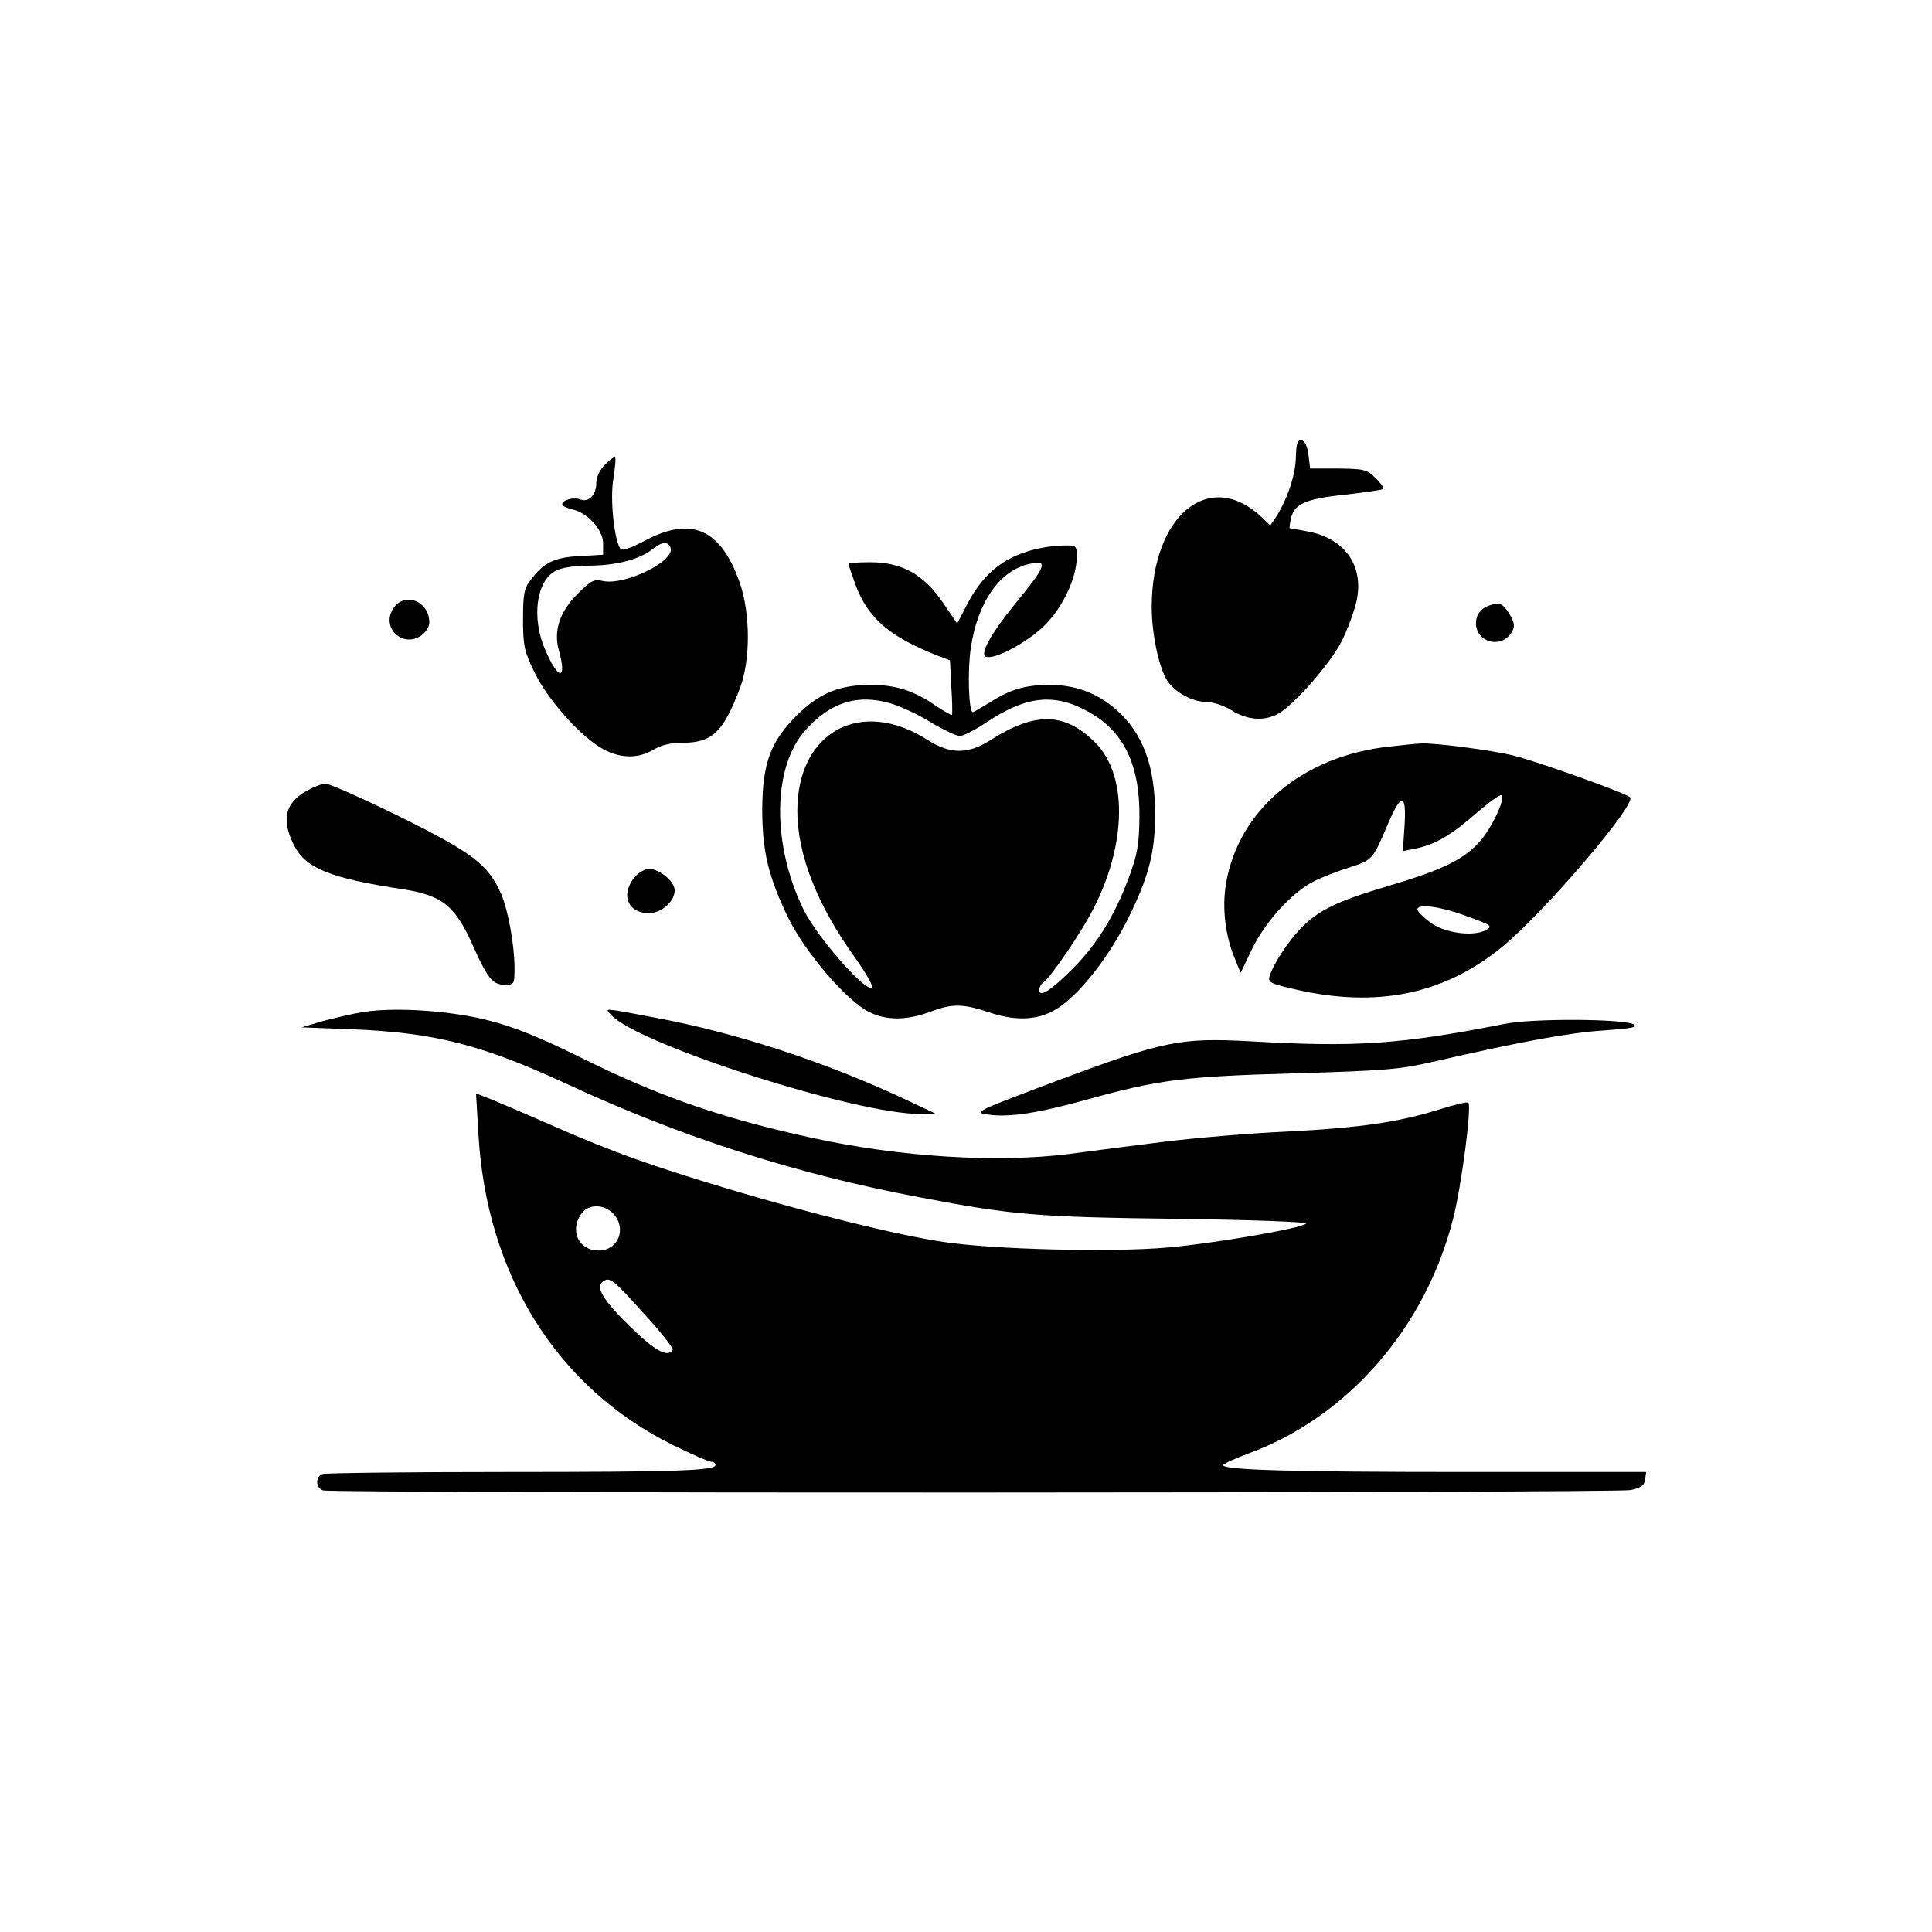
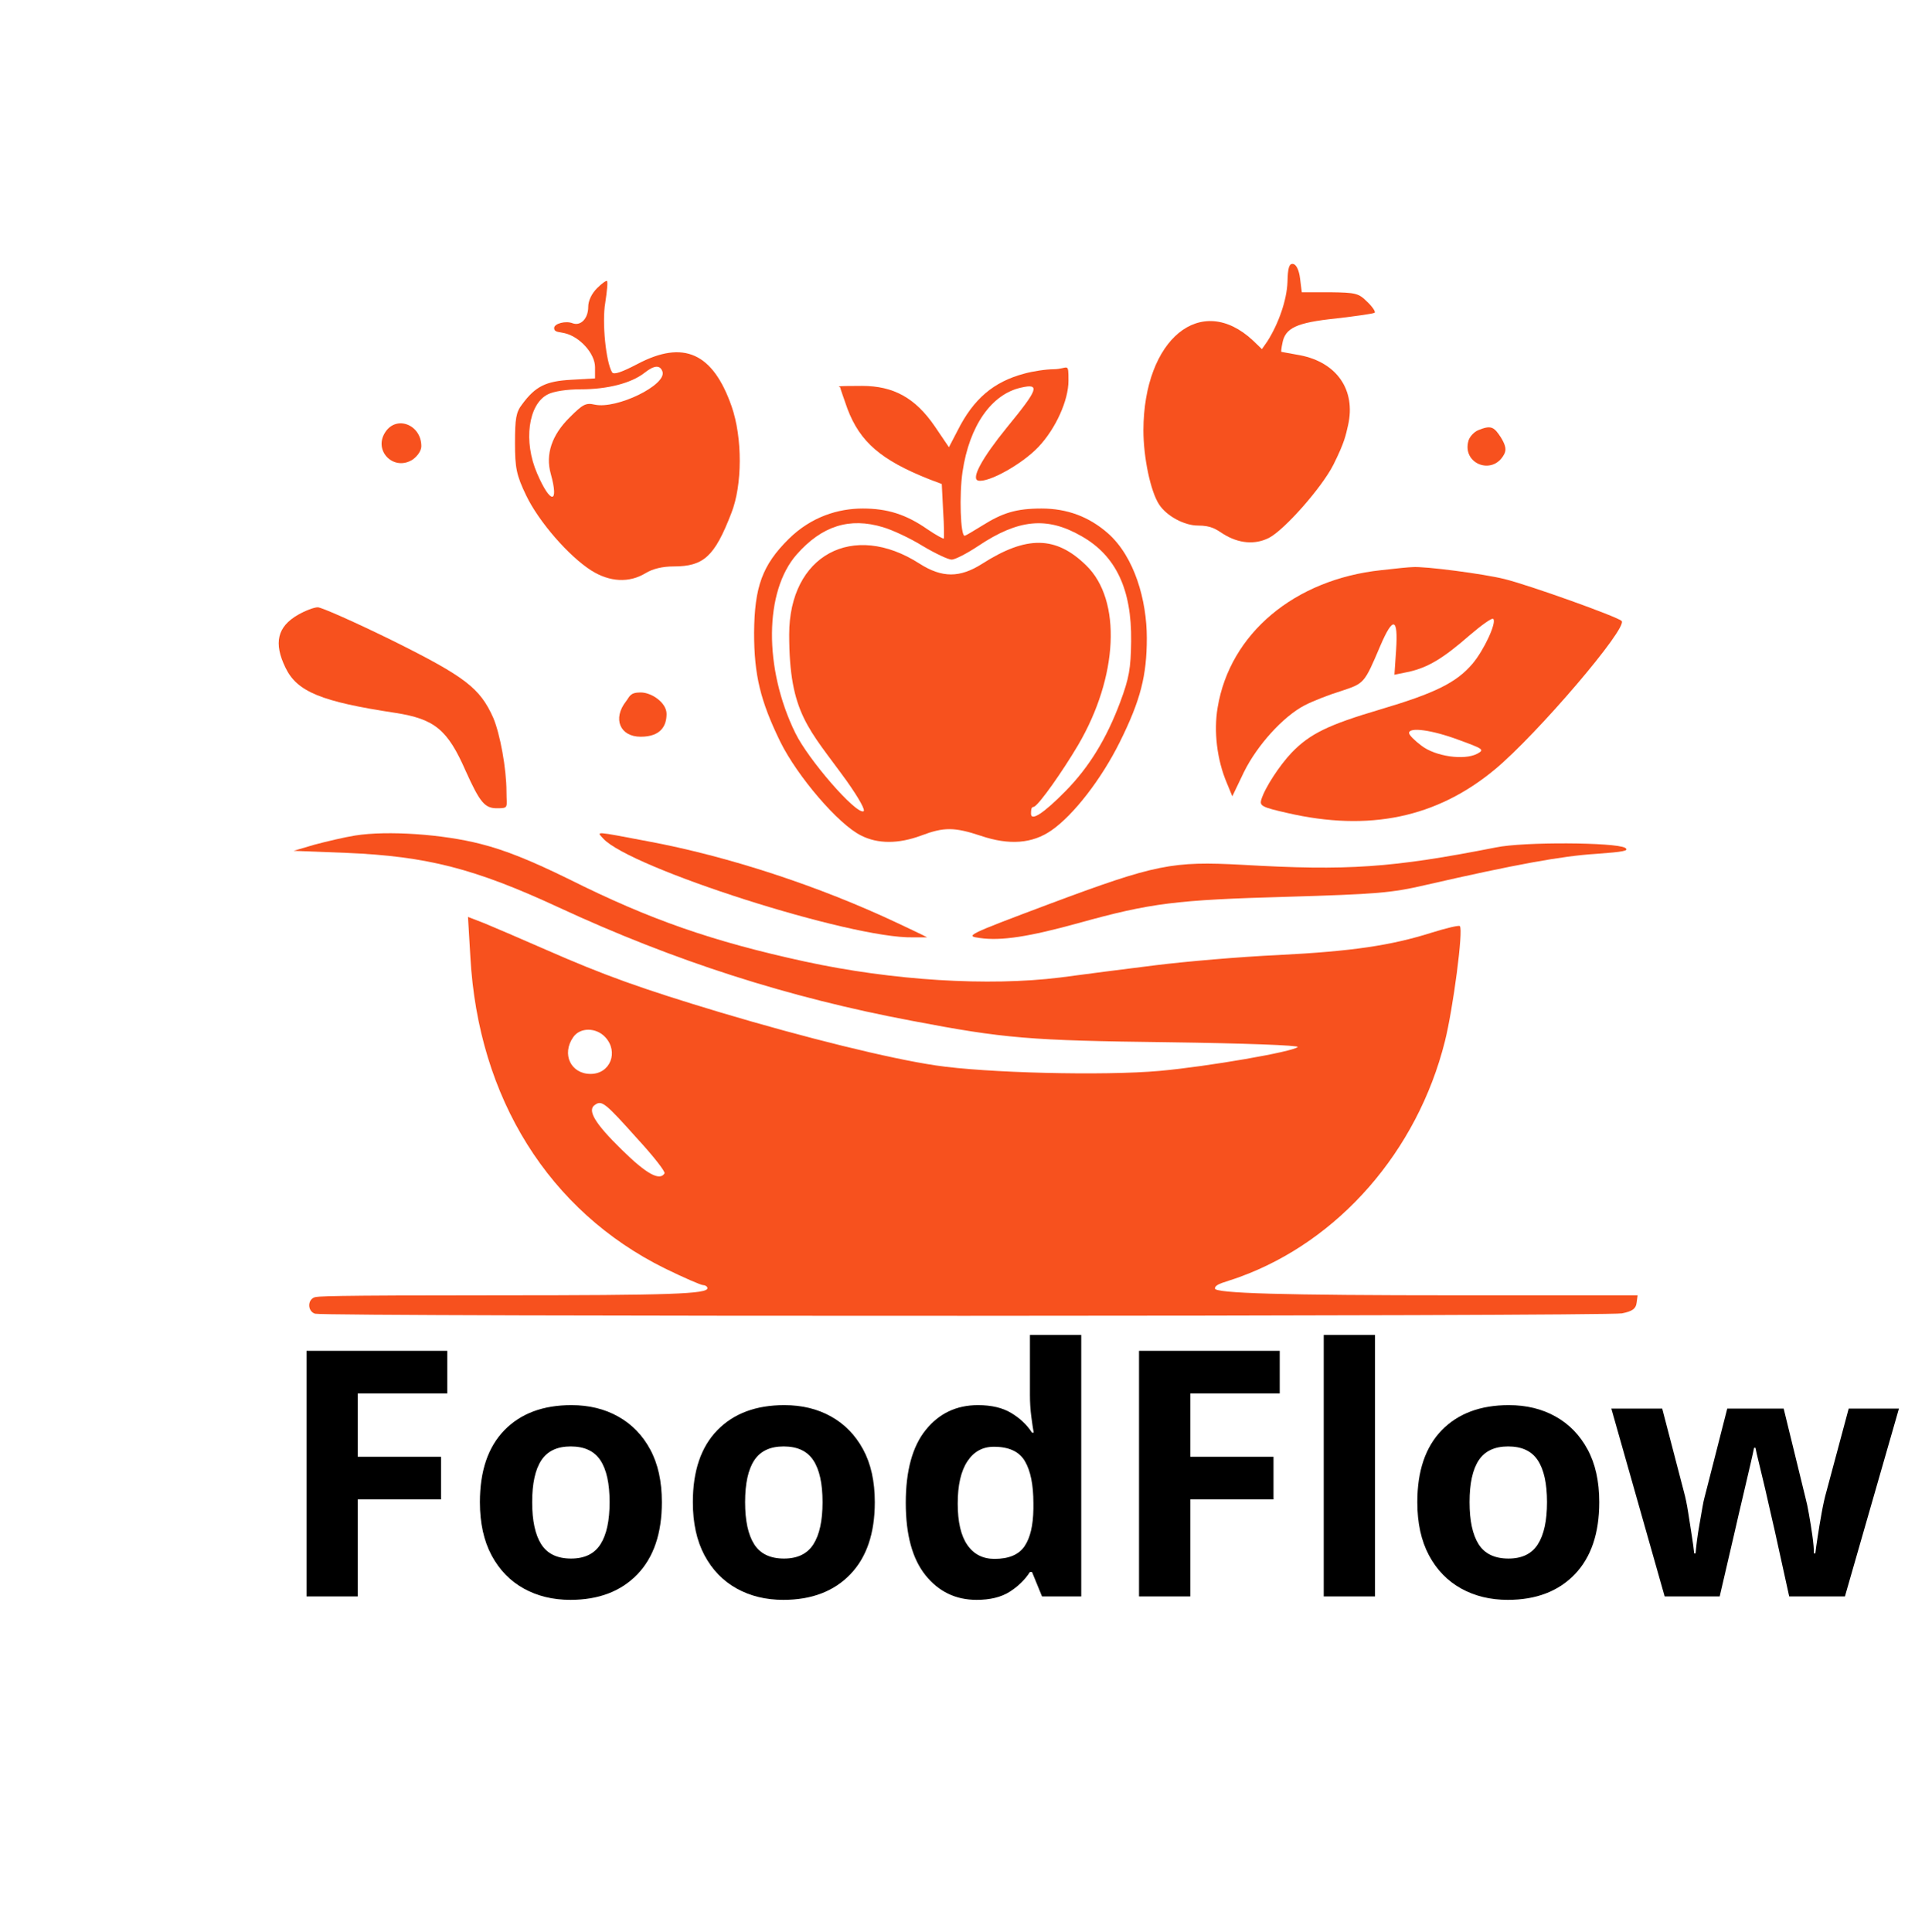
- <svg xmlns="http://www.w3.org/2000/svg" version="1.0" width="567pt" height="567pt" viewBox="0 0 567 567" preserveAspectRatio="xMidYMid meet">
-   <g transform="translate(0,567) scale(0.1,-0.1)" fill="#000000" stroke="none">
-     <path d="M3803 4325 c-2 -53 -26 -122 -59 -174 l-16 -23 -26 25 c-153 143 -321 5 -322 -263 0 -80 21 -180 46 -218 22 -34 74 -62 114 -62 20 0 53 -11 75 -25 45 -28 93 -32 134 -11 46 24 156 149 189 215 17 34 36 86 43 116 23 103 -33 184 -141 205 -29 5 -54 10 -55 10 -1 0 0 11 3 25 8 45 41 61 158 73 59 7 110 14 113 17 3 3 -7 18 -22 32 -25 25 -33 27 -109 28 l-83 0 -5 40 c-3 25 -11 41 -20 43 -12 2 -16 -10 -17 -53z" />
-     <path d="M1776 4307 c-16 -16 -26 -37 -26 -55 0 -34 -22 -57 -46 -48 -20 8 -54 -1 -54 -14 0 -5 14 -11 30 -15 45 -10 90 -60 90 -100 l0 -33 -70 -4 c-74 -4 -105 -19 -144 -72 -18 -23 -21 -42 -21 -114 0 -78 4 -94 33 -154 37 -77 125 -178 191 -220 54 -34 111 -37 159 -8 21 13 50 20 83 20 88 0 120 29 169 156 33 83 33 222 1 314 -55 157 -141 196 -277 124 -46 -24 -69 -32 -74 -24 -18 30 -30 147 -20 204 5 33 8 62 5 64 -2 2 -15 -7 -29 -21z m192 -245 c13 -39 -134 -111 -199 -97 -26 6 -35 1 -73 -37 -53 -52 -72 -109 -56 -166 25 -90 -1 -90 -40 1 -41 94 -26 203 31 232 17 9 56 15 97 15 79 0 149 18 188 49 28 22 45 23 52 3z" />
-     <path d="M3030 4056 c-90 -24 -149 -74 -196 -168 l-25 -48 -42 62 c-57 83 -121 118 -213 118 -35 0 -64 -2 -64 -5 0 -2 10 -30 21 -62 37 -98 99 -151 240 -207 l37 -14 4 -79 c3 -43 3 -80 2 -81 -1 -2 -23 10 -48 27 -63 44 -118 61 -190 61 -93 0 -151 -24 -217 -89 -78 -77 -101 -141 -102 -276 0 -123 18 -199 77 -320 50 -101 170 -242 237 -275 49 -25 110 -25 177 0 66 25 97 25 175 -1 83 -28 151 -23 207 16 65 45 147 151 201 260 61 123 79 195 79 305 0 142 -36 239 -115 308 -55 48 -119 72 -194 72 -72 0 -115 -13 -174 -50 -26 -16 -49 -30 -52 -30 -12 0 -16 121 -6 188 20 135 85 228 172 247 57 13 50 -5 -41 -116 -74 -91 -107 -152 -85 -157 30 -7 130 49 177 99 51 54 88 137 88 194 0 35 -1 35 -42 34 -24 0 -63 -6 -88 -13z m-414 -451 c27 -8 79 -32 116 -55 37 -22 75 -40 85 -40 10 0 45 18 78 40 118 79 202 87 303 29 101 -57 148 -156 146 -309 -1 -80 -6 -108 -32 -178 -40 -107 -91 -191 -161 -262 -64 -65 -101 -89 -101 -66 0 8 5 18 10 21 17 10 83 104 128 180 118 201 129 426 24 528 -89 87 -175 88 -305 5 -66 -42 -118 -42 -184 0 -196 126 -383 25 -383 -208 0 -127 58 -276 169 -430 36 -51 56 -87 49 -89 -23 -8 -162 152 -200 230 -93 190 -91 416 4 524 74 84 155 110 254 80z" />
-     <path d="M1154 3884 c-36 -55 26 -116 81 -80 14 10 25 26 25 39 0 63 -73 92 -106 41z" />
-     <path d="M4363 3890 c-12 -5 -24 -18 -28 -29 -22 -69 70 -106 104 -42 7 13 5 26 -9 49 -21 33 -30 37 -67 22z" />
-     <path d="M4078 3479 c-254 -27 -444 -186 -480 -403 -12 -70 -2 -154 27 -222 l16 -39 34 71 c39 79 115 163 178 196 23 12 71 31 107 42 69 23 68 21 116 134 37 86 52 82 46 -12 l-5 -74 44 9 c55 13 98 38 177 107 35 30 66 52 69 48 11 -10 -27 -92 -61 -132 -47 -55 -109 -86 -271 -134 -152 -45 -206 -71 -260 -127 -35 -37 -78 -102 -89 -138 -5 -18 2 -22 77 -39 239 -55 438 -14 609 128 124 103 392 417 372 436 -14 13 -271 105 -344 123 -60 15 -235 38 -270 35 -8 0 -50 -4 -92 -9z m227 -498 c74 -27 77 -29 55 -41 -38 -20 -123 -8 -164 24 -20 15 -36 31 -36 37 0 18 67 9 145 -20z" />
-     <path d="M898 3348 c-61 -35 -72 -83 -37 -155 34 -71 105 -100 323 -133 115 -18 153 -49 206 -170 42 -93 56 -110 92 -110 27 0 28 2 28 48 0 69 -19 171 -39 218 -39 87 -82 120 -295 226 -110 54 -209 98 -220 98 -12 0 -37 -10 -58 -22z" />
-     <path d="M1861 3094 c-40 -51 -18 -104 43 -104 37 0 76 34 76 67 0 26 -44 63 -76 63 -12 0 -32 -12 -43 -26z" />
-     <path d="M1066 2700 c-32 -5 -86 -18 -120 -27 l-61 -18 155 -6 c237 -10 377 -46 623 -160 341 -158 675 -265 1037 -333 272 -52 345 -58 753 -63 221 -3 385 -9 380 -14 -14 -14 -262 -57 -404 -70 -166 -15 -514 -6 -659 16 -135 20 -382 81 -630 155 -233 70 -342 109 -515 185 -71 31 -152 66 -179 77 l-49 19 7 -118 c23 -414 231 -746 571 -914 55 -27 106 -49 112 -49 7 0 13 -4 13 -9 0 -17 -106 -21 -616 -21 -287 0 -529 -3 -538 -6 -21 -8 -20 -41 2 -48 29 -9 3794 -8 3837 1 31 6 41 14 43 31 l3 22 -529 0 c-515 0 -712 6 -712 20 0 4 33 19 73 34 291 106 521 369 602 691 24 95 55 329 44 339 -3 3 -40 -6 -82 -19 -120 -38 -234 -55 -452 -66 -110 -5 -272 -19 -360 -30 -88 -11 -214 -27 -280 -36 -210 -26 -491 -9 -749 47 -271 59 -455 123 -691 241 -114 56 -189 86 -260 104 -112 29 -275 40 -369 25z m734 -592 c40 -43 15 -108 -43 -108 -59 0 -86 58 -51 108 20 29 67 29 94 0z m94 -298 c47 -51 83 -97 80 -102 -14 -23 -53 -2 -125 69 -80 78 -104 118 -78 133 19 13 30 4 123 -100z" />
-     <path d="M1794 2691 c78 -86 727 -294 909 -290 l42 1 -85 40 c-233 110 -499 197 -735 241 -159 30 -151 30 -131 8z" />
-     <path d="M4415 2665 c-305 -60 -435 -69 -745 -51 -205 11 -253 2 -566 -115 -245 -92 -248 -94 -204 -100 63 -9 145 4 290 44 212 59 287 68 610 77 265 8 307 11 410 35 262 60 400 85 498 91 81 6 100 9 86 18 -29 16 -297 18 -379 1z" />
+ <svg xmlns="http://www.w3.org/2000/svg" id="Capa_1" data-name="Capa 1" version="1.1" viewBox="0 0 567 567">
+   <defs>
+     <style>
+       .cls-1 {
+         fill: #f7511e;
+         stroke-width: 0px;
+       }
+ 
+       .cls-2 {
+         fill: #000;
+         font-family: Calibri-Bold, Calibri;
+         font-size: 101px;
+         font-weight: 700;
+       }
+     </style>
+   </defs>
+   <g>
+     <path class="cls-1" d="M378,82.8c-.2,5.3-2.6,12.2-5.9,17.4l-1.6,2.3-2.6-2.5c-15.3-14.3-32.1-.5-32.2,26.3,0,8,2.1,18,4.6,21.8,2.2,3.4,7.4,6.2,11.4,6.2s5.3,1.1,7.5,2.5c4.5,2.8,9.3,3.2,13.4,1.1,4.6-2.4,15.6-14.9,18.9-21.5s3.6-8.6,4.3-11.6c2.3-10.3-3.3-18.4-14.1-20.5-2.9-.5-5.4-1-5.5-1s0-1.1.3-2.5c.8-4.5,4.1-6.1,15.8-7.3,5.9-.7,11-1.4,11.3-1.7s-.7-1.8-2.2-3.2c-2.5-2.5-3.3-2.7-10.9-2.8h-8.3l-.5-4c-.3-2.5-1.1-4.1-2-4.3-1.2-.2-1.6,1-1.7,5.3Z" />
+     <path class="cls-1" d="M175.3,84.6c-1.6,1.6-2.6,3.7-2.6,5.5,0,3.4-2.2,5.7-4.6,4.8-2-.8-5.4.1-5.4,1.4s1.4,1.1,3,1.5c4.5,1,9,6,9,10v3.3l-7,.4c-7.4.4-10.5,1.9-14.4,7.2-1.8,2.3-2.1,4.2-2.1,11.4s.4,9.4,3.3,15.4c3.7,7.7,12.5,17.8,19.1,22,5.4,3.4,11.1,3.7,15.9.8,2.1-1.3,5-2,8.3-2,8.8,0,12-2.9,16.9-15.6,3.3-8.3,3.3-22.2.1-31.4-5.5-15.7-14.1-19.6-27.7-12.4-4.6,2.4-6.9,3.2-7.4,2.4-1.8-3-3-14.7-2-20.4.5-3.3.8-6.2.5-6.4-.2-.2-1.5.7-2.9,2.1ZM194.5,109.1c1.3,3.9-13.4,11.1-19.9,9.7-2.6-.6-3.5-.1-7.3,3.7-5.3,5.2-7.2,10.9-5.6,16.6,2.5,9-.1,9-4-.1-4.1-9.4-2.6-20.3,3.1-23.2,1.7-.9,5.6-1.5,9.7-1.5,7.9,0,14.9-1.8,18.8-4.9,2.8-2.2,4.5-2.3,5.2-.3Z" />
+     <path class="cls-1" d="M300.7,109.7c-9,2.4-14.9,7.4-19.6,16.8l-2.5,4.8-4.2-6.2c-5.7-8.3-12.1-11.8-21.3-11.8s-6.4.2-6.4.5,1,3,2.1,6.2c3.7,9.8,9.9,15.1,24,20.7l3.7,1.4.4,7.9c.3,4.3.3,8,.2,8.1-.1.2-2.3-1-4.8-2.7-6.3-4.4-11.8-6.1-19-6.1s-15.1,2.4-21.7,8.9c-7.8,7.7-10.1,14.1-10.2,27.6,0,12.3,1.8,19.9,7.7,32,5,10.1,17,24.2,23.7,27.5,4.9,2.5,11,2.5,17.7,0,6.6-2.5,9.7-2.5,17.5.1,8.3,2.8,15.1,2.3,20.7-1.6,6.5-4.5,14.7-15.1,20.1-26,6.1-12.3,7.9-19.5,7.9-30.5s-3.6-23.9-11.5-30.8c-5.5-4.8-11.9-7.2-19.4-7.2s-11.5,1.3-17.4,5c-2.6,1.6-4.9,3-5.2,3-1.2,0-1.6-12.1-.6-18.8,2-13.5,8.5-22.8,17.2-24.7,5.7-1.3,5,.5-4.1,11.6-7.4,9.1-10.7,15.2-8.5,15.7,3,.7,13-4.9,17.7-9.9,5.1-5.4,8.8-13.7,8.8-19.4s-.1-3.5-4.2-3.4c-2.4,0-6.3.6-8.8,1.3ZM259.3,154.8c2.7.8,7.9,3.2,11.6,5.5,3.7,2.2,7.5,4,8.5,4s4.5-1.8,7.8-4c11.8-7.9,20.2-8.7,30.3-2.9,10.1,5.7,14.8,15.6,14.6,30.9-.1,8-.6,10.8-3.2,17.8-4,10.7-9.1,19.1-16.1,26.2-6.4,6.5-10.1,8.9-10.1,6.6s.5-1.8,1-2.1c1.7-1,8.3-10.4,12.8-18,11.8-20.1,12.9-42.6,2.4-52.8-8.9-8.7-17.5-8.8-30.5-.5-6.6,4.2-11.8,4.2-18.4,0-19.6-12.6-38.3-2.5-38.3,20.8s5.8,27.6,16.9,43c3.6,5.1,5.6,8.7,4.9,8.9-2.3.8-16.2-15.2-20-23-9.3-19-9.1-41.6.4-52.4,7.4-8.4,15.5-11,25.4-8Z" />
+     <path class="cls-1" d="M113.1,126.9c-3.6,5.5,2.6,11.6,8.1,8,1.4-1,2.5-2.6,2.5-3.9,0-6.3-7.3-9.2-10.6-4.1Z" />
+     <path class="cls-1" d="M434,126.3c-1.2.5-2.4,1.8-2.8,2.9-2.2,6.9,7,10.6,10.4,4.2.7-1.3.5-2.6-.9-4.9-2.1-3.3-3-3.7-6.7-2.2Z" />
+     <path class="cls-1" d="M405.5,167.4c-25.4,2.7-44.4,18.6-48,40.3-1.2,7-.2,15.4,2.7,22.2l1.6,3.9,3.4-7.1c3.9-7.9,11.5-16.3,17.8-19.6,2.3-1.2,7.1-3.1,10.7-4.2,6.9-2.3,6.8-2.1,11.6-13.4,3.7-8.6,5.2-8.2,4.6,1.2l-.5,7.4,4.4-.9c5.5-1.3,9.8-3.8,17.7-10.7,3.5-3,6.6-5.2,6.9-4.8,1.1,1-2.7,9.2-6.1,13.2-4.7,5.5-10.9,8.6-27.1,13.4-15.2,4.5-20.6,7.1-26,12.7-3.5,3.7-7.8,10.2-8.9,13.8-.5,1.8.2,2.2,7.7,3.9,23.9,5.5,43.8,1.4,60.9-12.8,12.4-10.3,39.2-41.7,37.2-43.6-1.4-1.3-27.1-10.5-34.4-12.3-6-1.5-23.5-3.8-27-3.5-.8,0-5,.4-9.2.9ZM428.2,217.2c7.4,2.7,7.7,2.9,5.5,4.1-3.8,2-12.3.8-16.4-2.4-2-1.5-3.6-3.1-3.6-3.7,0-1.8,6.7-.9,14.5,2Z" />
+     <path class="cls-1" d="M87.5,180.5c-6.1,3.5-7.2,8.3-3.7,15.5,3.4,7.1,10.5,10,32.3,13.3,11.5,1.8,15.3,4.9,20.6,17,4.2,9.3,5.6,11,9.2,11s2.8-.2,2.8-4.8c0-6.9-1.9-17.1-3.9-21.8-3.9-8.7-8.2-12-29.5-22.6-11-5.4-20.9-9.8-22-9.8s-3.7,1-5.8,2.2Z" />
+     <path class="cls-1" d="M183.8,205.9c-4,5.1-1.8,10.4,4.3,10.4s7.6-3.4,7.6-6.7-4.4-6.3-7.6-6.3-3.2,1.2-4.3,2.6Z" />
+     <path class="cls-1" d="M104.3,245.3c-3.2.5-8.6,1.8-12,2.7l-6.1,1.8,15.5.6c23.7,1,37.7,4.6,62.3,16,34.1,15.8,67.5,26.5,103.7,33.3,27.2,5.2,34.5,5.8,75.3,6.3,22.1.3,38.5.9,38,1.4-1.4,1.4-26.2,5.7-40.4,7-16.6,1.5-51.4.6-65.9-1.6-13.5-2-38.2-8.1-63-15.5-23.3-7-34.2-10.9-51.5-18.5-7.1-3.1-15.2-6.6-17.9-7.7l-4.9-1.9.7,11.8c2.3,41.4,23.1,74.6,57.1,91.4,5.5,2.7,10.6,4.9,11.2,4.9s1.3.4,1.3.9c0,1.7-10.6,2.1-61.6,2.1s-52.9.3-53.8.6c-2.1.8-2,4.1.2,4.8,2.9.9,379.4.8,383.7-.1,3.1-.6,4.1-1.4,4.3-3.1l.3-2.2h-52.9c-51.5,0-71.2-.6-71.2-2s3.3-1.9,7.3-3.4c29.1-10.6,52.1-36.9,60.2-69.1,2.4-9.5,5.5-32.9,4.4-33.9-.3-.3-4,.6-8.2,1.9-12,3.8-23.4,5.5-45.2,6.6-11,.5-27.2,1.9-36,3s-21.4,2.7-28,3.6c-21,2.6-49.1.9-74.9-4.7-27.1-5.9-45.5-12.3-69.1-24.1-11.4-5.6-18.9-8.6-26-10.4-11.2-2.9-27.5-4-36.9-2.5ZM177.7,304.5c4,4.3,1.5,10.8-4.3,10.8s-8.6-5.8-5.1-10.8c2-2.9,6.7-2.9,9.4,0ZM187.1,334.3c4.7,5.1,8.3,9.7,8,10.2-1.4,2.3-5.3.2-12.5-6.9-8-7.8-10.4-11.8-7.8-13.3,1.9-1.3,3-.4,12.3,10Z" />
+     <path class="cls-1" d="M177.1,246.2c7.8,8.6,72.7,29.4,90.9,29h4.2c0-.1-8.5-4.1-8.5-4.1-23.3-11-49.9-19.7-73.5-24.1-15.9-3-15.1-3-13.1-.8Z" />
+     <path class="cls-1" d="M439.2,248.8c-30.5,6-43.5,6.9-74.5,5.1-20.5-1.1-25.3-.2-56.6,11.5-24.5,9.2-24.8,9.4-20.4,10,6.3.9,14.5-.4,29-4.4,21.2-5.9,28.7-6.8,61-7.7,26.5-.8,30.7-1.1,41-3.5,26.2-6,40-8.5,49.8-9.1,8.1-.6,10-.9,8.6-1.8-2.9-1.6-29.7-1.8-37.9-.1Z" />
  </g>
+   <text class="cls-2" transform="translate(80.9 468.7)">
+     <tspan x="0" y="0">FoodFlow</tspan>
+   </text>
</svg>
